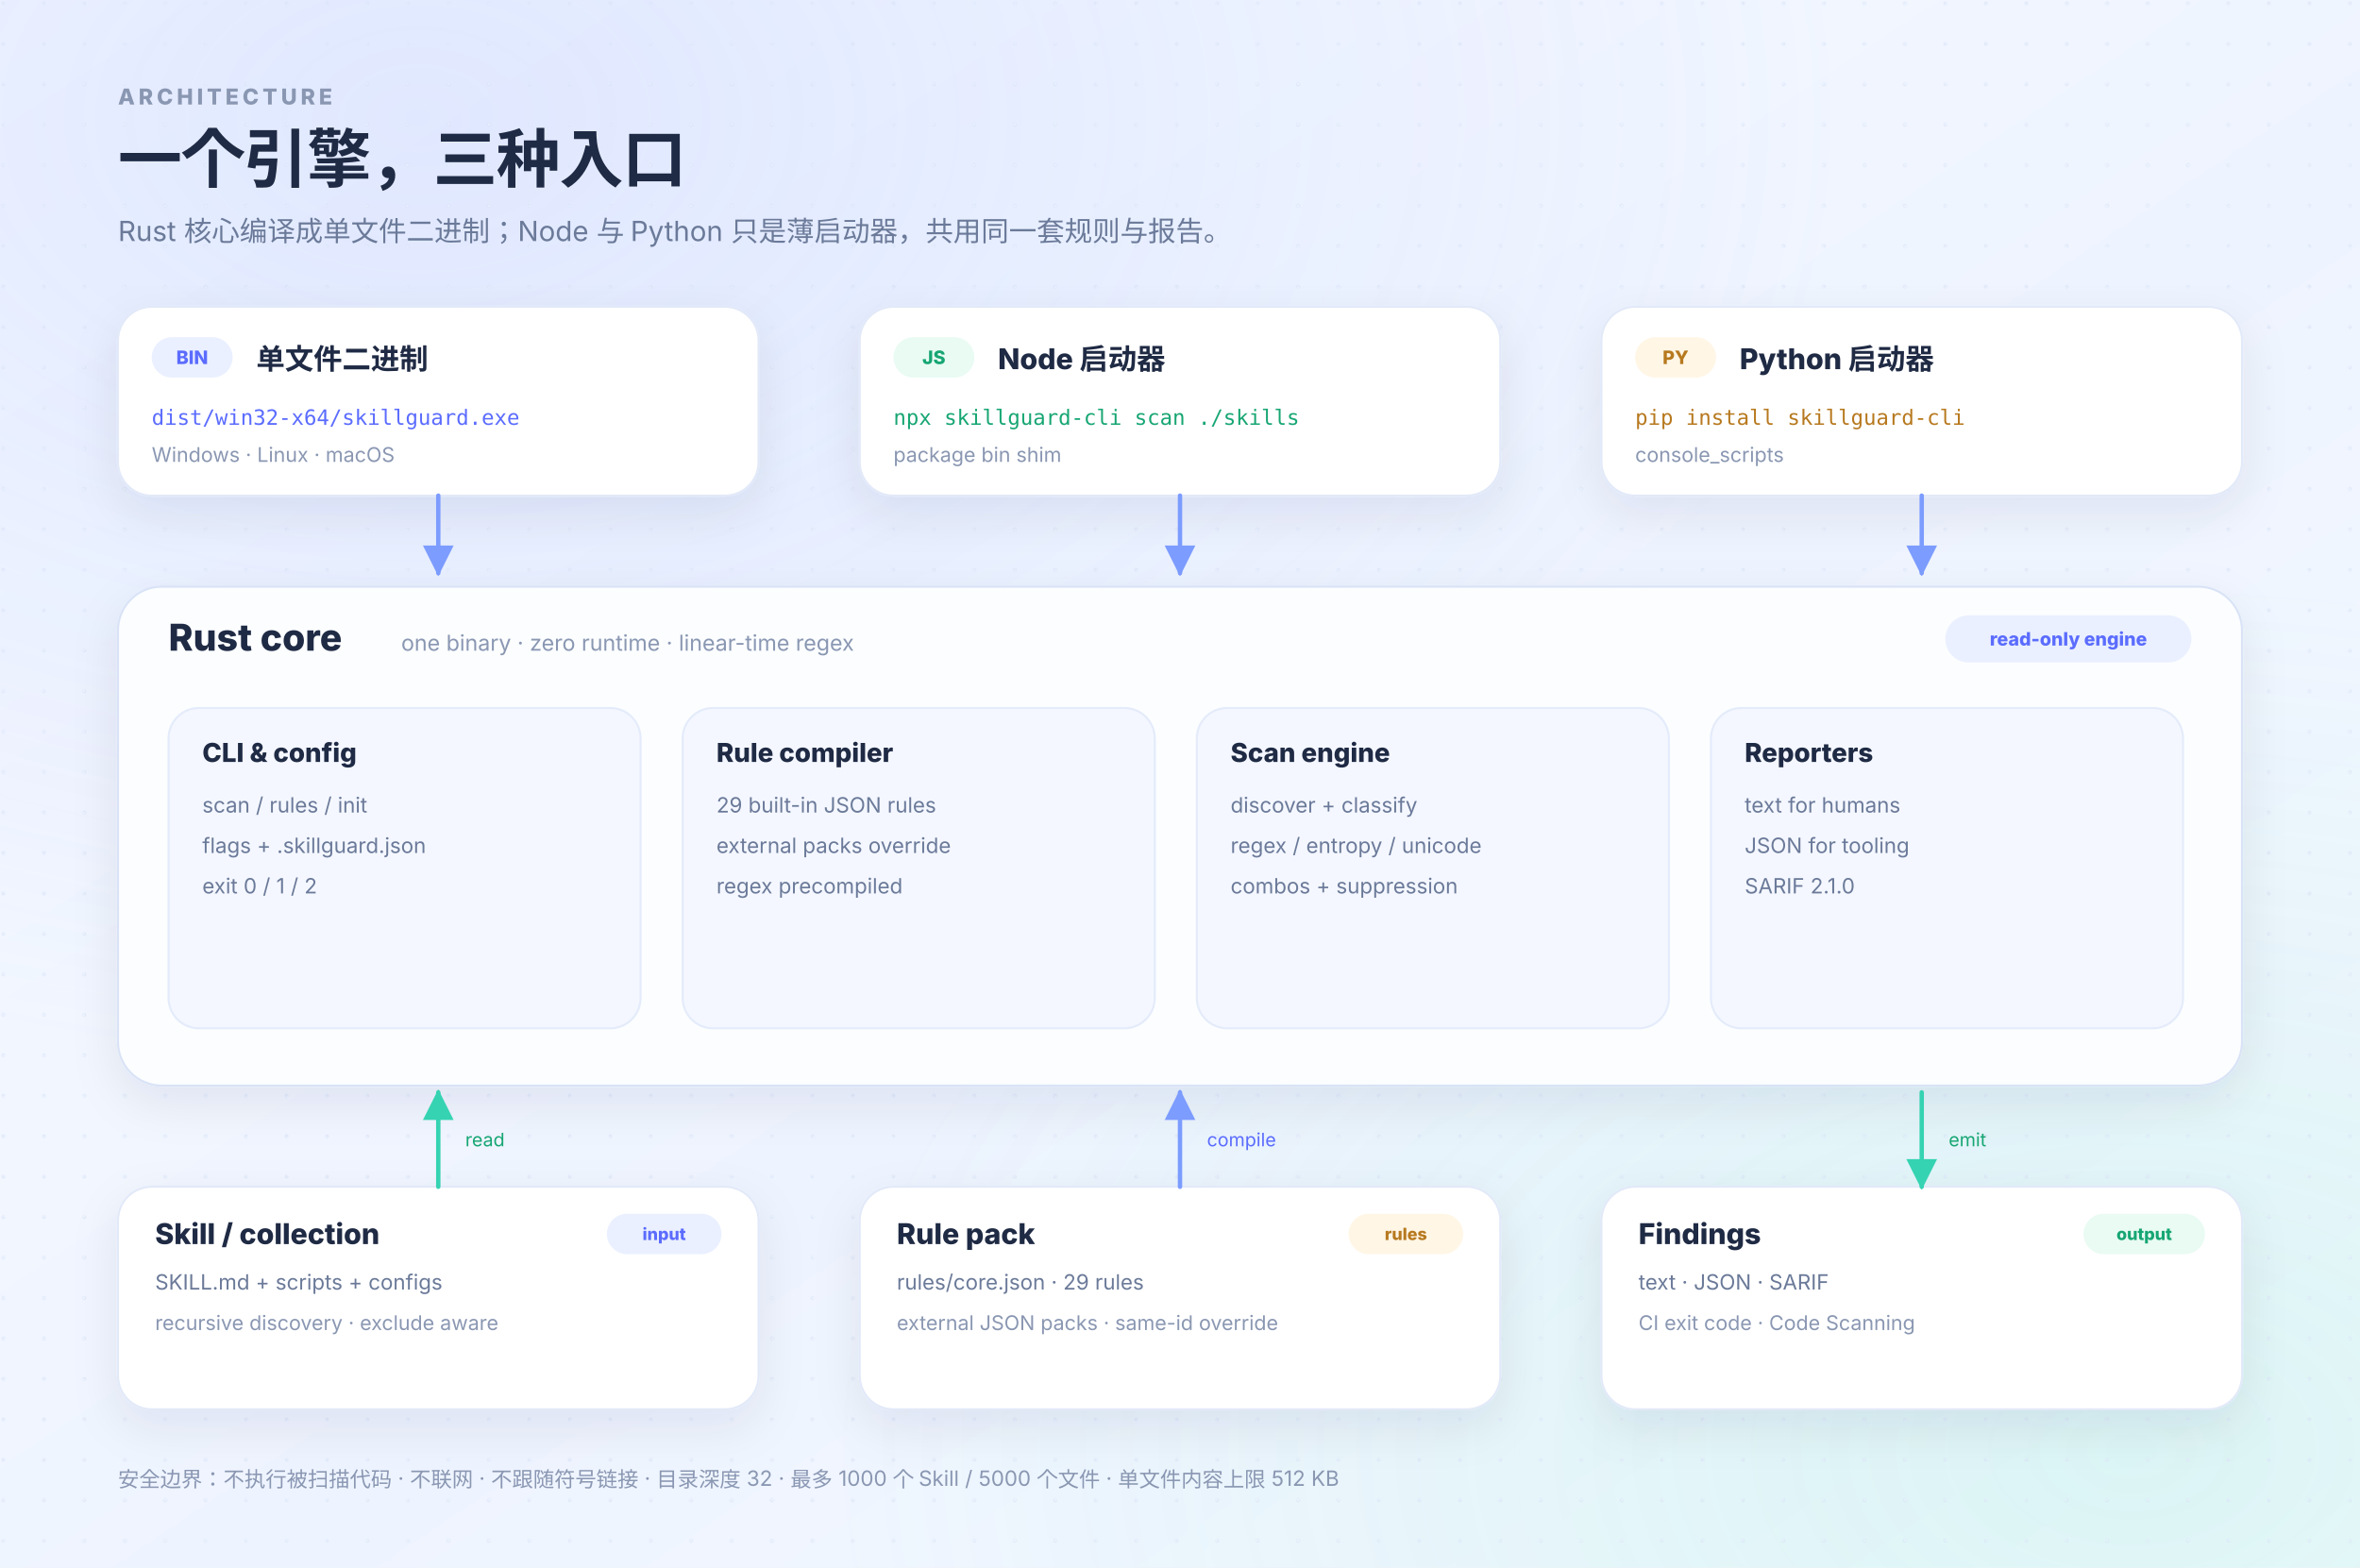
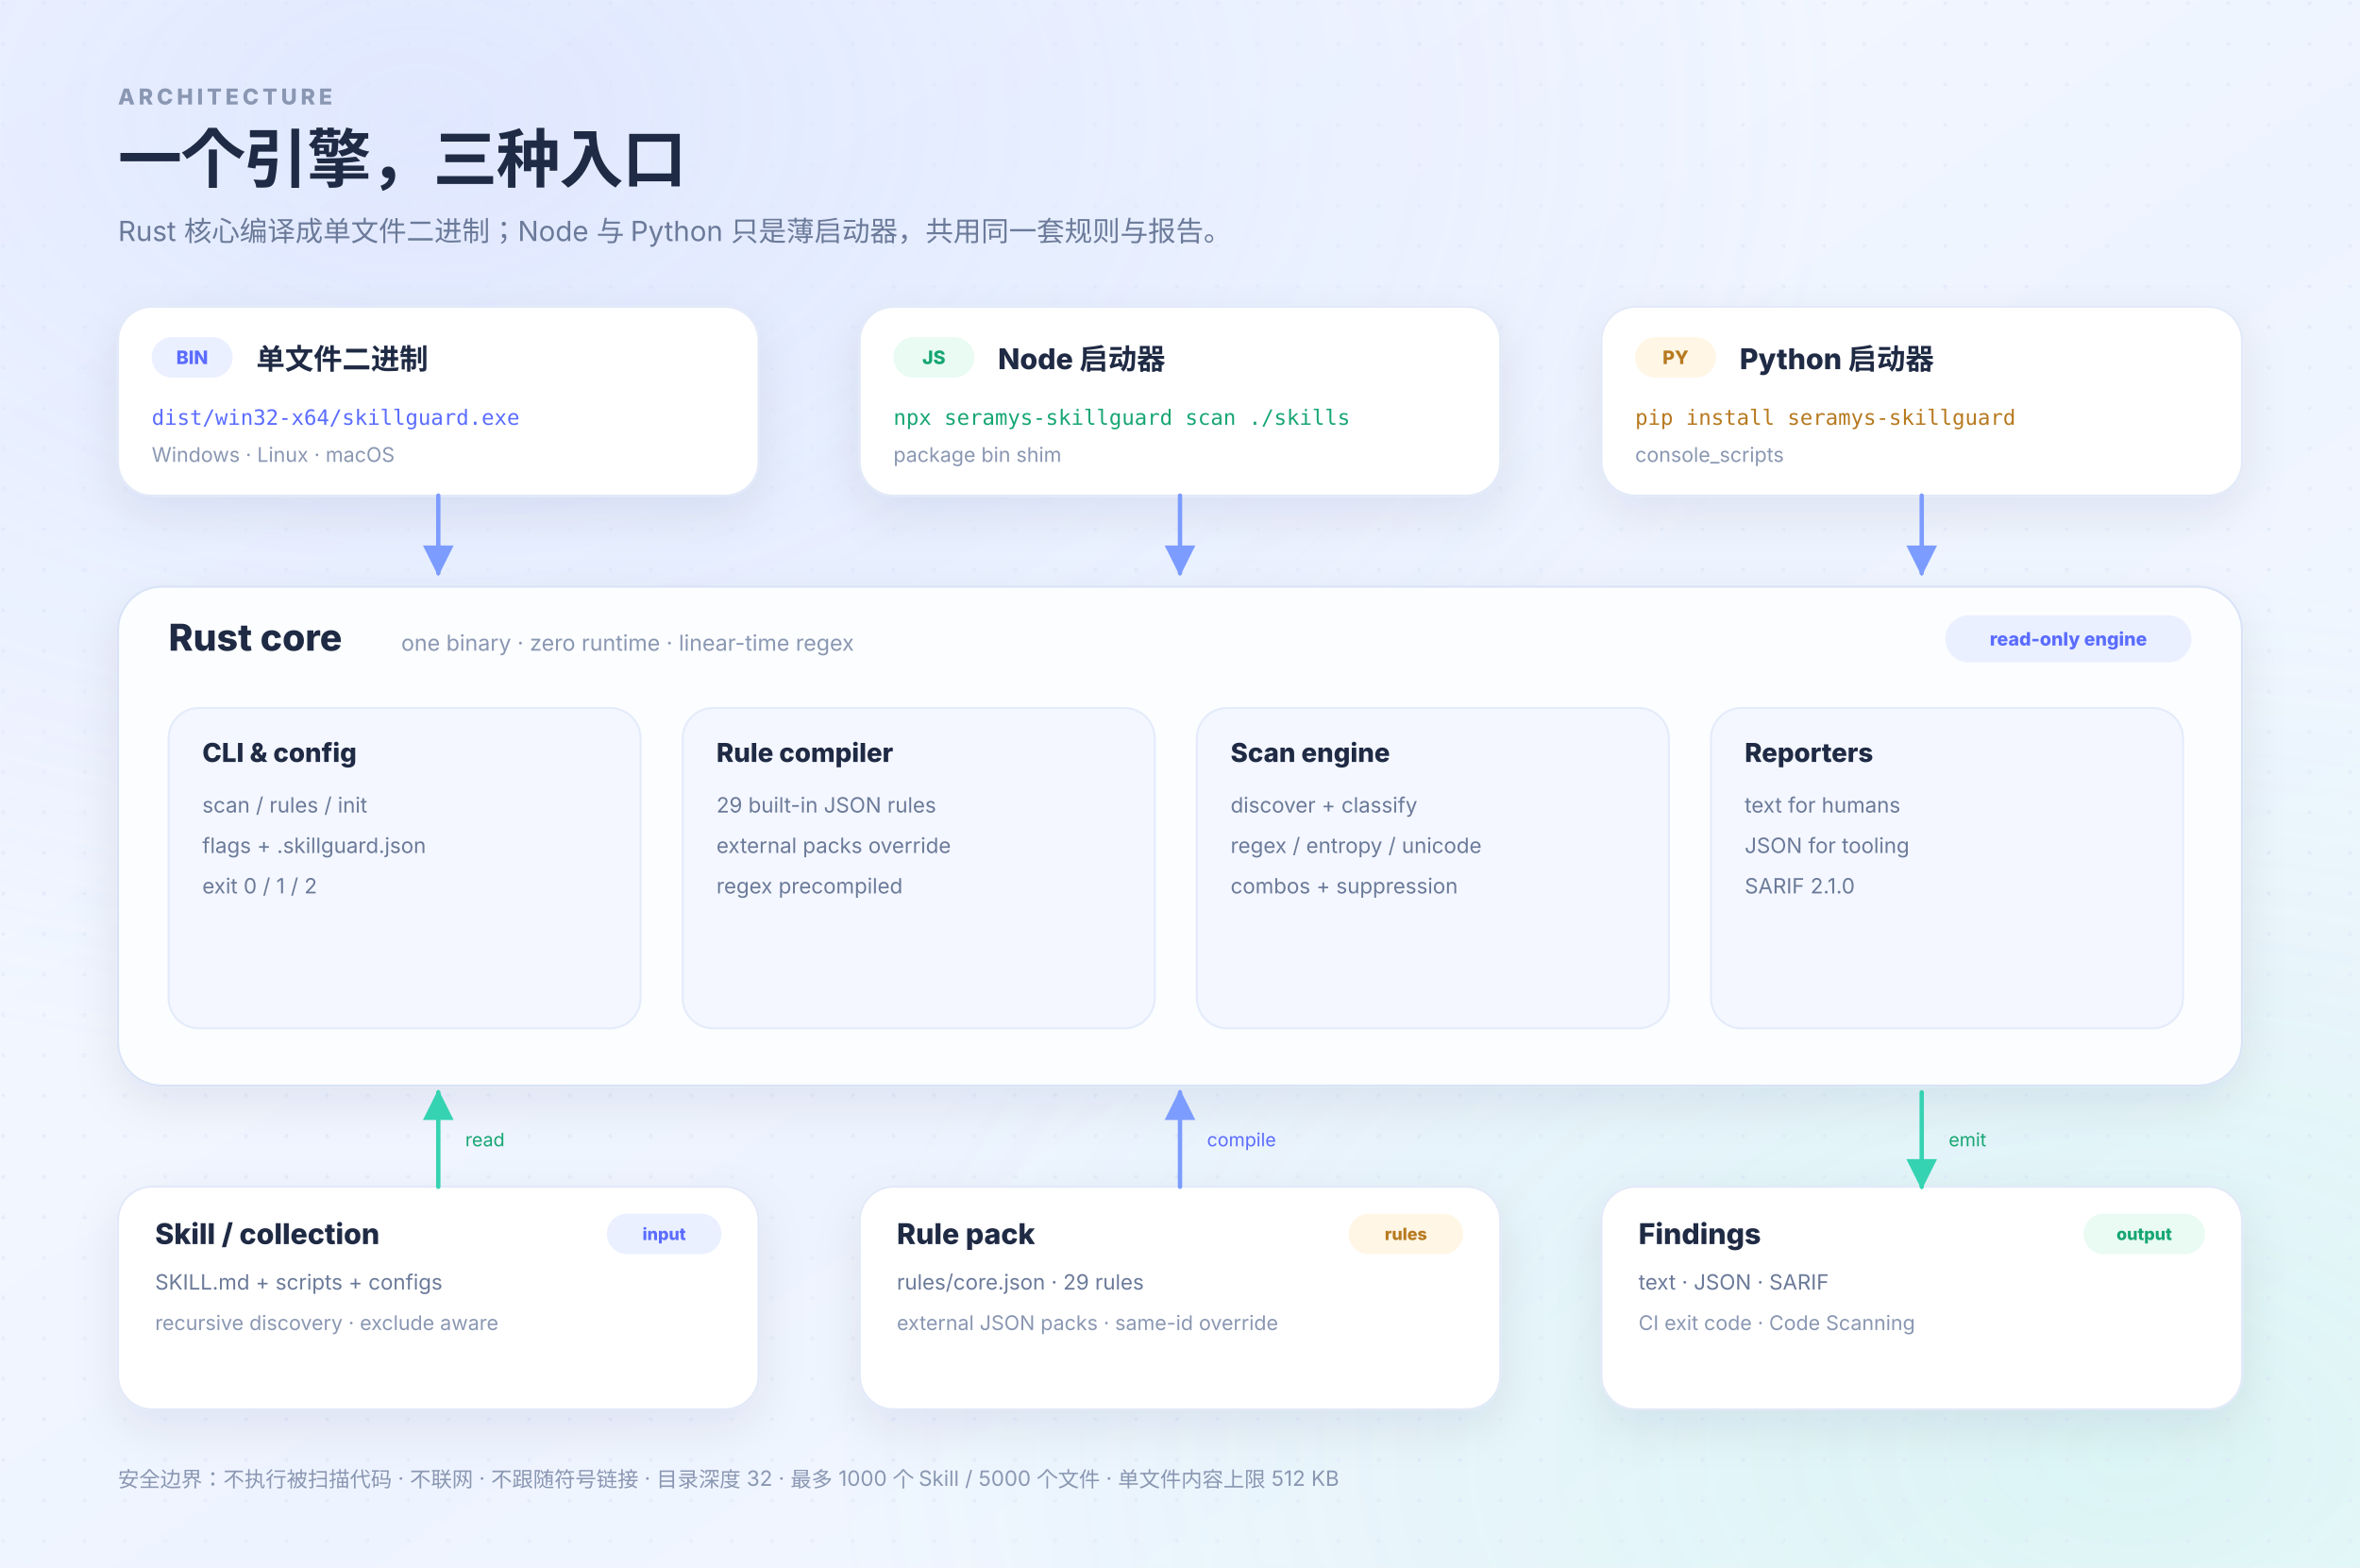
<svg xmlns="http://www.w3.org/2000/svg" viewBox="0 0 1400 930" width="1400" height="930" role="img">
  <defs>
    <linearGradient id="bg" x1="0" y1="0" x2="1" y2="1">
      <stop offset="0" stop-color="#F8FAFF" />
      <stop offset="0.55" stop-color="#EEF4FF" />
      <stop offset="1" stop-color="#F6FAFF" />
    </linearGradient>
    <radialGradient id="glowA" cx="0.18" cy="0.08" r="0.6">
      <stop offset="0" stop-color="#7C9CFF" stop-opacity="0.18" />
      <stop offset="1" stop-color="#7C9CFF" stop-opacity="0" />
    </radialGradient>
    <radialGradient id="glowB" cx="0.90" cy="0.92" r="0.55">
      <stop offset="0" stop-color="#35D3B2" stop-opacity="0.13" />
      <stop offset="1" stop-color="#35D3B2" stop-opacity="0" />
    </radialGradient>
    <pattern id="dots" width="24" height="24" patternUnits="userSpaceOnUse">
      <circle cx="2" cy="2" r="1.15" fill="#D8E2F5" />
    </pattern>
    <filter id="cardShadow" x="-15%" y="-20%" width="130%" height="150%">
      <feDropShadow dx="0" dy="10" stdDeviation="14" flood-color="#1F2A44" flood-opacity="0.075" />
    </filter>
    <marker id="arrowBlue" viewBox="0 0 10 10" refX="9" refY="5" markerWidth="7" markerHeight="7" orient="auto">
      <path d="M0 0 L10 5 L0 10 z" fill="#7C9CFF" />
    </marker>
    <marker id="arrowMint" viewBox="0 0 10 10" refX="9" refY="5" markerWidth="7" markerHeight="7" orient="auto">
      <path d="M0 0 L10 5 L0 10 z" fill="#35D3B2" />
    </marker>
    <marker id="arrowGray" viewBox="0 0 10 10" refX="9" refY="5" markerWidth="7" markerHeight="7" orient="auto">
      <path d="M0 0 L10 5 L0 10 z" fill="#8A97B2" />
    </marker>
  </defs>
  <rect width="1400" height="930" fill="url(#bg)" />
  <rect width="1400" height="930" fill="url(#glowA)" />
  <rect width="1400" height="930" fill="url(#glowB)" />
  <rect width="1400" height="930" fill="url(#dots)" opacity="0.55" />
  <text x="70" y="62" font-family="Inter, 'Segoe UI', 'Microsoft YaHei', sans-serif" font-size="13" font-weight="800" fill="#8A97B2" text-anchor="start" opacity="1" letter-spacing="2.2">ARCHITECTURE</text>
  <text x="70" y="108" font-family="Inter, 'Segoe UI', 'Microsoft YaHei', sans-serif" font-size="38" font-weight="800" fill="#1F2A44" text-anchor="start" opacity="1" letter-spacing="-0.6">一个引擎，三种入口</text>
  <text x="70" y="143" font-family="Inter, 'Segoe UI', 'Microsoft YaHei', sans-serif" font-size="16.5" font-weight="400" fill="#6B7A99" text-anchor="start" opacity="1" letter-spacing="0">Rust 核心编译成单文件二进制；Node 与 Python 只是薄启动器，共用同一套规则与报告。</text>
  <rect x="70" y="182" width="380" height="112" rx="20" fill="#FFFFFF" stroke="#E2E9F8" stroke-width="1.2" opacity="1" filter="url(#cardShadow)" />
  <rect x="90" y="200" width="48" height="24" rx="12.0" fill="#EAF0FF" />
  <text x="114.0" y="215.96" font-family="Inter, 'Segoe UI', 'Microsoft YaHei', sans-serif" font-size="11" font-weight="800" fill="#5B6CFF" text-anchor="middle" opacity="1" letter-spacing="0">BIN</text>
  <text x="152" y="219" font-family="Inter, 'Segoe UI', 'Microsoft YaHei', sans-serif" font-size="17" font-weight="800" fill="#1F2A44" text-anchor="start" opacity="1" letter-spacing="0">单文件二进制</text>
  <text x="90" y="252" font-family="'Cascadia Code', 'JetBrains Mono', Consolas, monospace" font-size="12.5" font-weight="400" fill="#5B6CFF" text-anchor="start" opacity="1" letter-spacing="0">dist/win32-x64/skillguard.exe</text>
  <text x="90" y="274" font-family="Inter, 'Segoe UI', 'Microsoft YaHei', sans-serif" font-size="12" font-weight="400" fill="#8A97B2" text-anchor="start" opacity="1" letter-spacing="0">Windows · Linux · macOS</text>
  <path d="M 260 294 L 260 340" fill="none" stroke="#7C9CFF" stroke-width="2.6" stroke-linecap="round" marker-end="url(#arrowBlue)" />
  <rect x="510" y="182" width="380" height="112" rx="20" fill="#FFFFFF" stroke="#E2E9F8" stroke-width="1.2" opacity="1" filter="url(#cardShadow)" />
  <rect x="530" y="200" width="48" height="24" rx="12.0" fill="#E9FBF3" />
  <text x="554.0" y="215.96" font-family="Inter, 'Segoe UI', 'Microsoft YaHei', sans-serif" font-size="11" font-weight="800" fill="#17A673" text-anchor="middle" opacity="1" letter-spacing="0">JS</text>
  <text x="592" y="219" font-family="Inter, 'Segoe UI', 'Microsoft YaHei', sans-serif" font-size="17" font-weight="800" fill="#1F2A44" text-anchor="start" opacity="1" letter-spacing="0">Node 启动器</text>
-   <text x="530" y="252" font-family="'Cascadia Code', 'JetBrains Mono', Consolas, monospace" font-size="12.5" font-weight="400" fill="#17A673" text-anchor="start" opacity="1" letter-spacing="0">npx skillguard-cli scan ./skills</text>
+   <text x="530" y="252" font-family="'Cascadia Code', 'JetBrains Mono', Consolas, monospace" font-size="12.5" font-weight="400" fill="#17A673" text-anchor="start" opacity="1" letter-spacing="0">npx seramys-skillguard scan ./skills</text>
  <text x="530" y="274" font-family="Inter, 'Segoe UI', 'Microsoft YaHei', sans-serif" font-size="12" font-weight="400" fill="#8A97B2" text-anchor="start" opacity="1" letter-spacing="0">package bin shim</text>
  <path d="M 700 294 L 700 340" fill="none" stroke="#7C9CFF" stroke-width="2.6" stroke-linecap="round" marker-end="url(#arrowBlue)" />
  <rect x="950" y="182" width="380" height="112" rx="20" fill="#FFFFFF" stroke="#E2E9F8" stroke-width="1.2" opacity="1" filter="url(#cardShadow)" />
  <rect x="970" y="200" width="48" height="24" rx="12.0" fill="#FFF6E6" />
  <text x="994.0" y="215.96" font-family="Inter, 'Segoe UI', 'Microsoft YaHei', sans-serif" font-size="11" font-weight="800" fill="#B7791F" text-anchor="middle" opacity="1" letter-spacing="0">PY</text>
  <text x="1032" y="219" font-family="Inter, 'Segoe UI', 'Microsoft YaHei', sans-serif" font-size="17" font-weight="800" fill="#1F2A44" text-anchor="start" opacity="1" letter-spacing="0">Python 启动器</text>
-   <text x="970" y="252" font-family="'Cascadia Code', 'JetBrains Mono', Consolas, monospace" font-size="12.5" font-weight="400" fill="#B7791F" text-anchor="start" opacity="1" letter-spacing="0">pip install skillguard-cli</text>
+   <text x="970" y="252" font-family="'Cascadia Code', 'JetBrains Mono', Consolas, monospace" font-size="12.5" font-weight="400" fill="#B7791F" text-anchor="start" opacity="1" letter-spacing="0">pip install seramys-skillguard</text>
  <text x="970" y="274" font-family="Inter, 'Segoe UI', 'Microsoft YaHei', sans-serif" font-size="12" font-weight="400" fill="#8A97B2" text-anchor="start" opacity="1" letter-spacing="0">console_scripts</text>
  <path d="M 1140 294 L 1140 340" fill="none" stroke="#7C9CFF" stroke-width="2.6" stroke-linecap="round" marker-end="url(#arrowBlue)" />
  <rect x="70" y="348" width="1260" height="296" rx="26" fill="#FBFDFF" stroke="#D9E3F6" stroke-width="1.2" opacity="1" filter="url(#cardShadow)" />
  <text x="100" y="386" font-family="Inter, 'Segoe UI', 'Microsoft YaHei', sans-serif" font-size="22" font-weight="800" fill="#1F2A44" text-anchor="start" opacity="1" letter-spacing="0">Rust core</text>
  <text x="238" y="386" font-family="Inter, 'Segoe UI', 'Microsoft YaHei', sans-serif" font-size="13" font-weight="400" fill="#8A97B2" text-anchor="start" opacity="1" letter-spacing="0">one binary · zero runtime · linear-time regex</text>
  <rect x="1154" y="365" width="146" height="28" rx="14.0" fill="#EAF0FF" />
  <text x="1227.0" y="382.96" font-family="Inter, 'Segoe UI', 'Microsoft YaHei', sans-serif" font-size="11" font-weight="800" fill="#5B6CFF" text-anchor="middle" opacity="1" letter-spacing="0">read-only engine</text>
  <rect x="100" y="420" width="280" height="190" rx="18" fill="#F4F7FF" stroke="#E4EBFA" stroke-width="1.2" opacity="1" />
  <text x="120" y="452" font-family="Inter, 'Segoe UI', 'Microsoft YaHei', sans-serif" font-size="15.5" font-weight="800" fill="#1F2A44" text-anchor="start" opacity="1" letter-spacing="0">CLI &amp; config</text>
  <text x="120" y="482" font-family="Inter, 'Segoe UI', 'Microsoft YaHei', sans-serif" font-size="12.5" font-weight="400" fill="#6B7A99" text-anchor="start" opacity="1" letter-spacing="0">scan / rules / init</text>
  <text x="120" y="506" font-family="Inter, 'Segoe UI', 'Microsoft YaHei', sans-serif" font-size="12.5" font-weight="400" fill="#6B7A99" text-anchor="start" opacity="1" letter-spacing="0">flags + .skillguard.json</text>
  <text x="120" y="530" font-family="Inter, 'Segoe UI', 'Microsoft YaHei', sans-serif" font-size="12.5" font-weight="400" fill="#6B7A99" text-anchor="start" opacity="1" letter-spacing="0">exit 0 / 1 / 2</text>
  <rect x="405" y="420" width="280" height="190" rx="18" fill="#F4F7FF" stroke="#E4EBFA" stroke-width="1.2" opacity="1" />
  <text x="425" y="452" font-family="Inter, 'Segoe UI', 'Microsoft YaHei', sans-serif" font-size="15.5" font-weight="800" fill="#1F2A44" text-anchor="start" opacity="1" letter-spacing="0">Rule compiler</text>
  <text x="425" y="482" font-family="Inter, 'Segoe UI', 'Microsoft YaHei', sans-serif" font-size="12.5" font-weight="400" fill="#6B7A99" text-anchor="start" opacity="1" letter-spacing="0">29 built-in JSON rules</text>
  <text x="425" y="506" font-family="Inter, 'Segoe UI', 'Microsoft YaHei', sans-serif" font-size="12.5" font-weight="400" fill="#6B7A99" text-anchor="start" opacity="1" letter-spacing="0">external packs override</text>
  <text x="425" y="530" font-family="Inter, 'Segoe UI', 'Microsoft YaHei', sans-serif" font-size="12.5" font-weight="400" fill="#6B7A99" text-anchor="start" opacity="1" letter-spacing="0">regex precompiled</text>
  <rect x="710" y="420" width="280" height="190" rx="18" fill="#F4F7FF" stroke="#E4EBFA" stroke-width="1.2" opacity="1" />
  <text x="730" y="452" font-family="Inter, 'Segoe UI', 'Microsoft YaHei', sans-serif" font-size="15.5" font-weight="800" fill="#1F2A44" text-anchor="start" opacity="1" letter-spacing="0">Scan engine</text>
  <text x="730" y="482" font-family="Inter, 'Segoe UI', 'Microsoft YaHei', sans-serif" font-size="12.5" font-weight="400" fill="#6B7A99" text-anchor="start" opacity="1" letter-spacing="0">discover + classify</text>
  <text x="730" y="506" font-family="Inter, 'Segoe UI', 'Microsoft YaHei', sans-serif" font-size="12.5" font-weight="400" fill="#6B7A99" text-anchor="start" opacity="1" letter-spacing="0">regex / entropy / unicode</text>
  <text x="730" y="530" font-family="Inter, 'Segoe UI', 'Microsoft YaHei', sans-serif" font-size="12.5" font-weight="400" fill="#6B7A99" text-anchor="start" opacity="1" letter-spacing="0">combos + suppression</text>
  <rect x="1015" y="420" width="280" height="190" rx="18" fill="#F4F7FF" stroke="#E4EBFA" stroke-width="1.2" opacity="1" />
  <text x="1035" y="452" font-family="Inter, 'Segoe UI', 'Microsoft YaHei', sans-serif" font-size="15.5" font-weight="800" fill="#1F2A44" text-anchor="start" opacity="1" letter-spacing="0">Reporters</text>
  <text x="1035" y="482" font-family="Inter, 'Segoe UI', 'Microsoft YaHei', sans-serif" font-size="12.5" font-weight="400" fill="#6B7A99" text-anchor="start" opacity="1" letter-spacing="0">text for humans</text>
  <text x="1035" y="506" font-family="Inter, 'Segoe UI', 'Microsoft YaHei', sans-serif" font-size="12.5" font-weight="400" fill="#6B7A99" text-anchor="start" opacity="1" letter-spacing="0">JSON for tooling</text>
  <text x="1035" y="530" font-family="Inter, 'Segoe UI', 'Microsoft YaHei', sans-serif" font-size="12.5" font-weight="400" fill="#6B7A99" text-anchor="start" opacity="1" letter-spacing="0">SARIF 2.1.0</text>
  <rect x="70" y="704" width="380" height="132" rx="20" fill="#FFFFFF" stroke="#E2E9F8" stroke-width="1.2" opacity="1" filter="url(#cardShadow)" />
  <text x="92" y="738" font-family="Inter, 'Segoe UI', 'Microsoft YaHei', sans-serif" font-size="17" font-weight="800" fill="#1F2A44" text-anchor="start" opacity="1" letter-spacing="0">Skill / collection</text>
  <text x="92" y="765" font-family="Inter, 'Segoe UI', 'Microsoft YaHei', sans-serif" font-size="12.5" font-weight="400" fill="#6B7A99" text-anchor="start" opacity="1" letter-spacing="0">SKILL.md + scripts + configs</text>
  <text x="92" y="789" font-family="Inter, 'Segoe UI', 'Microsoft YaHei', sans-serif" font-size="12" font-weight="400" fill="#8A97B2" text-anchor="start" opacity="1" letter-spacing="0">recursive discovery · exclude aware</text>
  <rect x="360" y="720" width="68" height="24" rx="12.0" fill="#EAF0FF" />
  <text x="394.0" y="735.6" font-family="Inter, 'Segoe UI', 'Microsoft YaHei', sans-serif" font-size="10" font-weight="800" fill="#5B6CFF" text-anchor="middle" opacity="1" letter-spacing="0">input</text>
  <rect x="510" y="704" width="380" height="132" rx="20" fill="#FFFFFF" stroke="#E2E9F8" stroke-width="1.2" opacity="1" filter="url(#cardShadow)" />
  <text x="532" y="738" font-family="Inter, 'Segoe UI', 'Microsoft YaHei', sans-serif" font-size="17" font-weight="800" fill="#1F2A44" text-anchor="start" opacity="1" letter-spacing="0">Rule pack</text>
  <text x="532" y="765" font-family="Inter, 'Segoe UI', 'Microsoft YaHei', sans-serif" font-size="12.5" font-weight="400" fill="#6B7A99" text-anchor="start" opacity="1" letter-spacing="0">rules/core.json  ·  29 rules</text>
  <text x="532" y="789" font-family="Inter, 'Segoe UI', 'Microsoft YaHei', sans-serif" font-size="12" font-weight="400" fill="#8A97B2" text-anchor="start" opacity="1" letter-spacing="0">external JSON packs · same-id override</text>
  <rect x="800" y="720" width="68" height="24" rx="12.0" fill="#FFF6E6" />
  <text x="834.0" y="735.6" font-family="Inter, 'Segoe UI', 'Microsoft YaHei', sans-serif" font-size="10" font-weight="800" fill="#B7791F" text-anchor="middle" opacity="1" letter-spacing="0">rules</text>
  <rect x="950" y="704" width="380" height="132" rx="20" fill="#FFFFFF" stroke="#E2E9F8" stroke-width="1.2" opacity="1" filter="url(#cardShadow)" />
  <text x="972" y="738" font-family="Inter, 'Segoe UI', 'Microsoft YaHei', sans-serif" font-size="17" font-weight="800" fill="#1F2A44" text-anchor="start" opacity="1" letter-spacing="0">Findings</text>
  <text x="972" y="765" font-family="Inter, 'Segoe UI', 'Microsoft YaHei', sans-serif" font-size="12.5" font-weight="400" fill="#6B7A99" text-anchor="start" opacity="1" letter-spacing="0">text · JSON · SARIF</text>
  <text x="972" y="789" font-family="Inter, 'Segoe UI', 'Microsoft YaHei', sans-serif" font-size="12" font-weight="400" fill="#8A97B2" text-anchor="start" opacity="1" letter-spacing="0">CI exit code · Code Scanning</text>
  <rect x="1236" y="720" width="72" height="24" rx="12.0" fill="#E9FBF3" />
  <text x="1272.0" y="735.6" font-family="Inter, 'Segoe UI', 'Microsoft YaHei', sans-serif" font-size="10" font-weight="800" fill="#17A673" text-anchor="middle" opacity="1" letter-spacing="0">output</text>
  <path d="M 260 704 L 260 648" fill="none" stroke="#35D3B2" stroke-width="2.6" stroke-linecap="round" marker-end="url(#arrowMint)" />
  <path d="M 700 704 L 700 648" fill="none" stroke="#7C9CFF" stroke-width="2.6" stroke-linecap="round" marker-end="url(#arrowBlue)" />
  <path d="M 1140 648 L 1140 704" fill="none" stroke="#35D3B2" stroke-width="2.6" stroke-linecap="round" marker-end="url(#arrowMint)" />
  <text x="276" y="680" font-family="Inter, 'Segoe UI', 'Microsoft YaHei', sans-serif" font-size="11" font-weight="400" fill="#17A673" text-anchor="start" opacity="1" letter-spacing="0">read</text>
  <text x="716" y="680" font-family="Inter, 'Segoe UI', 'Microsoft YaHei', sans-serif" font-size="11" font-weight="400" fill="#5B6CFF" text-anchor="start" opacity="1" letter-spacing="0">compile</text>
  <text x="1156" y="680" font-family="Inter, 'Segoe UI', 'Microsoft YaHei', sans-serif" font-size="11" font-weight="400" fill="#17A673" text-anchor="start" opacity="1" letter-spacing="0">emit</text>
  <text x="70" y="882" font-family="Inter, 'Segoe UI', 'Microsoft YaHei', sans-serif" font-size="12.5" font-weight="400" fill="#8A97B2" text-anchor="start" opacity="1" letter-spacing="0">安全边界：不执行被扫描代码 · 不联网 · 不跟随符号链接 · 目录深度 32 · 最多 1000 个 Skill / 5000 个文件 · 单文件内容上限 512 KB</text>
</svg>
